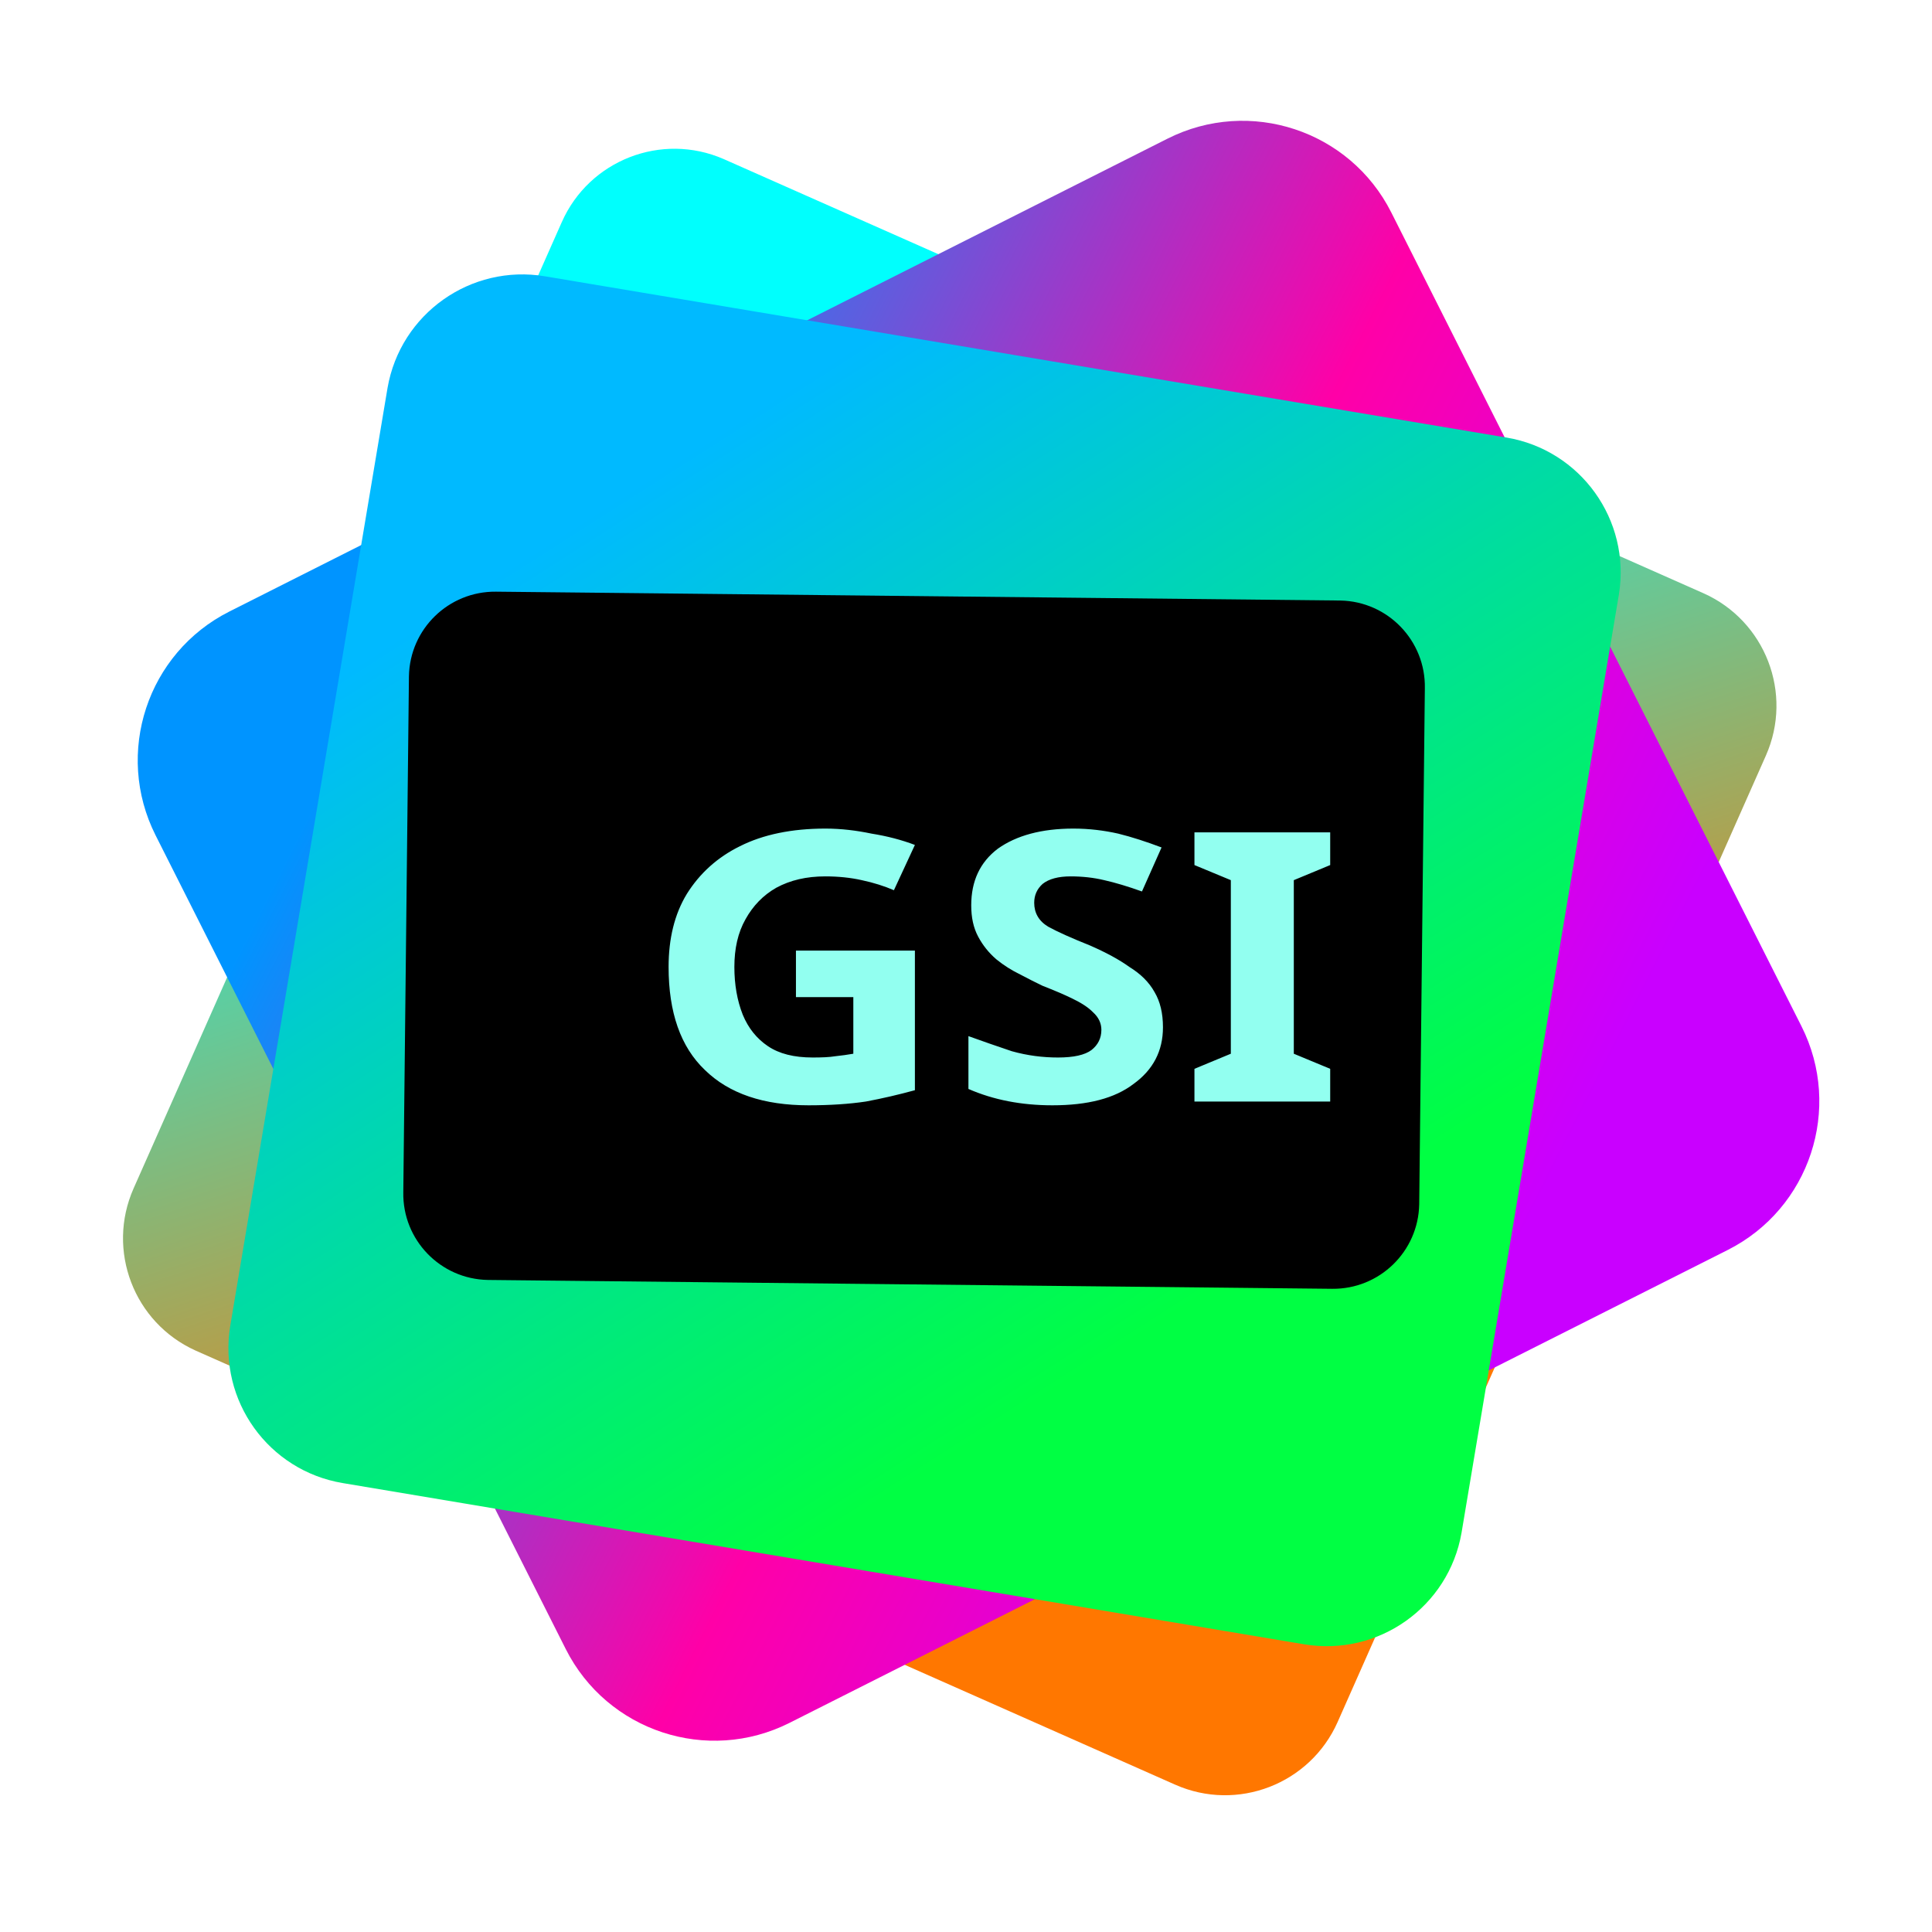
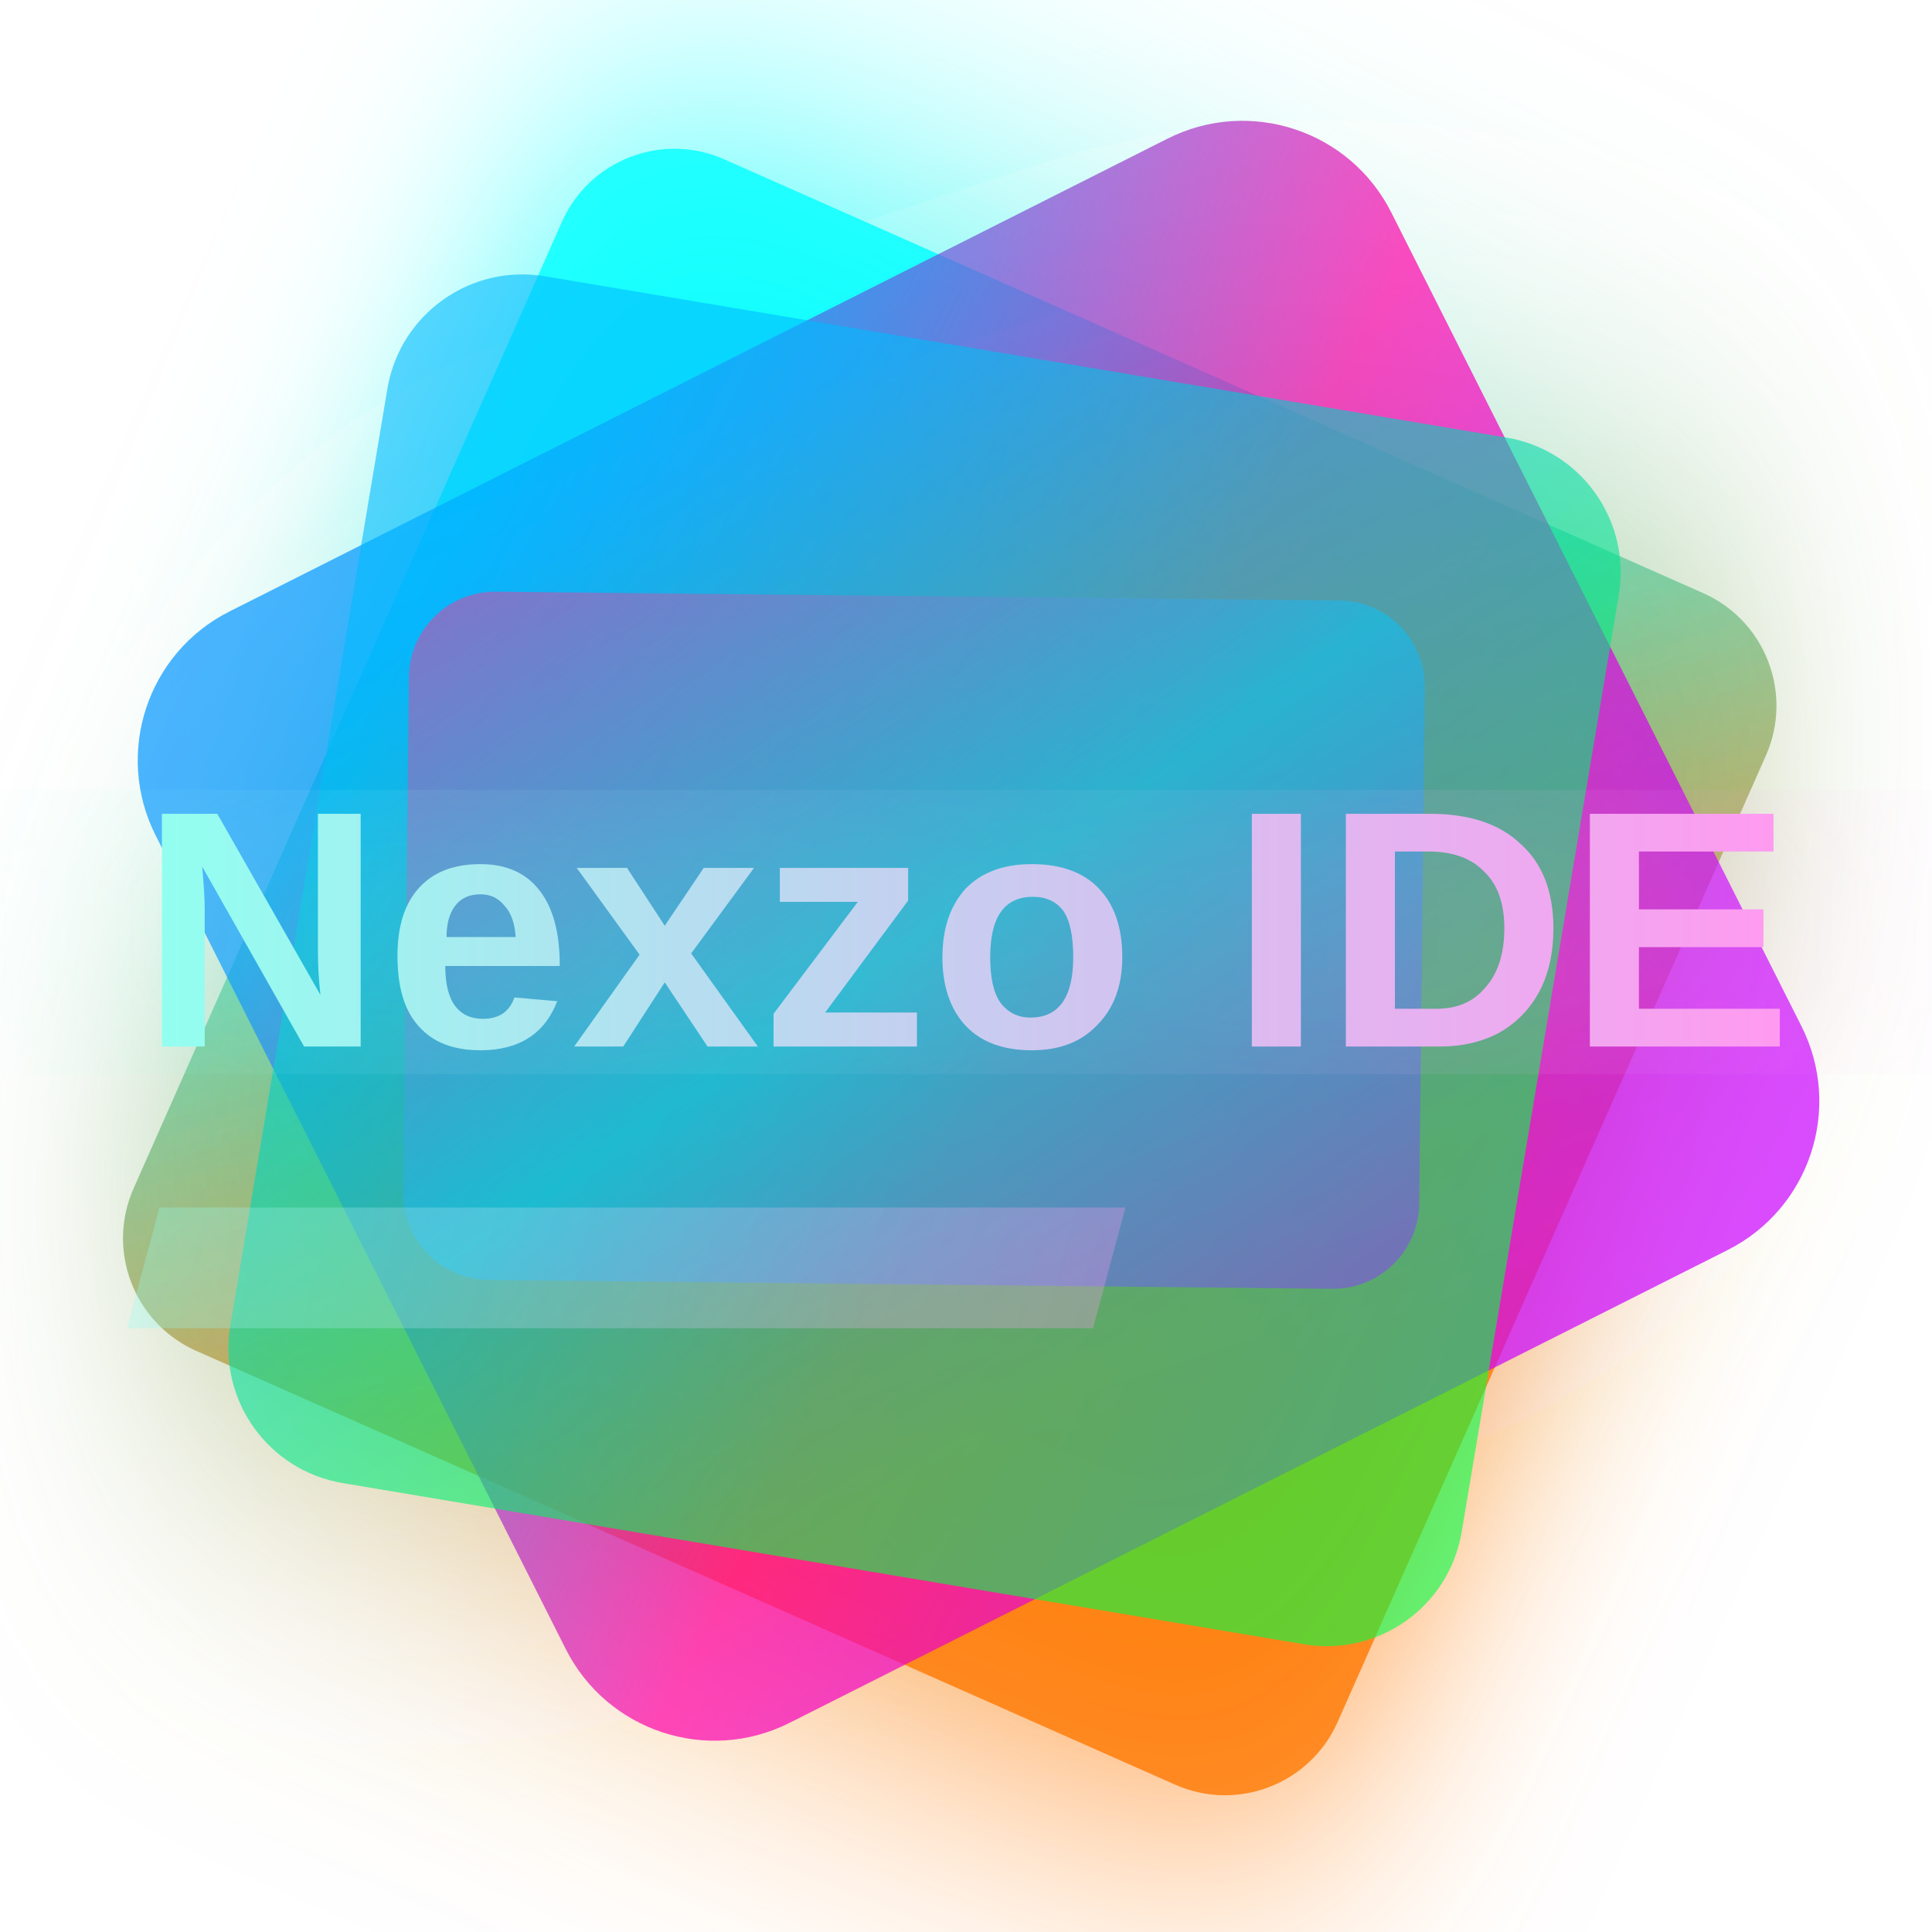
<svg xmlns="http://www.w3.org/2000/svg" x="0%" y="0%" width="100%" height="100%" viewBox="0 0 24.0 24.0">
  <defs>
    <linearGradient id="fillGrad0" x1="18.806%" y1="17.373%" x2="73.604%" y2="76.075%">
-       <stop style="stop-color:rgb(0,255,253); stop-opacity:1.000" offset="0.000%">
-         <animate attributeName="stop-color" dur="3s" repeatCount="indefinite" values="rgb(0,255,253);rgb(255,119,0);rgb(0,255,253)" />
+       <stop style="stop-color:#00FFFF; stop-opacity:1.000" offset="0.000%">
+         <animate attributeName="stop-color" dur="4s" repeatCount="indefinite" values="#00FFFF;#FF7700;#00FFFF" />
      </stop>
-       <stop style="stop-color:rgb(255,119,0); stop-opacity:1.000" offset="100.000%">
-         <animate attributeName="stop-color" dur="3s" repeatCount="indefinite" values="rgb(255,119,0);rgb(0,255,253);rgb(255,119,0)" />
+       <stop style="stop-color:#FF7700; stop-opacity:1.000" offset="100.000%">
+         <animate attributeName="stop-color" dur="4s" repeatCount="indefinite" values="#FF7700;#00FFFF;#FF7700" />
      </stop>
    </linearGradient>
    <linearGradient id="fillGrad1" x1="19.224%" y1="10.356%" x2="81.534%" y2="86.270%">
-       <stop style="stop-color:rgb(0,148,255); stop-opacity:1.000" offset="0.000%">
-         <animate attributeName="stop-color" dur="4s" repeatCount="indefinite" values="rgb(0,148,255);rgb(255,0,167);rgb(201,0,255);rgb(0,148,255)" />
+       <stop style="stop-color:#0094FF; stop-opacity:1.000" offset="0.000%">
+         <animate attributeName="stop-color" dur="5s" repeatCount="indefinite" values="#0094FF;#FF00A7;#C900FF;#0094FF" />
      </stop>
-       <stop style="stop-color:rgb(255,0,167); stop-opacity:1.000" offset="56.939%">
-         <animate attributeName="stop-color" dur="4s" repeatCount="indefinite" values="rgb(255,0,167);rgb(201,0,255);rgb(0,148,255);rgb(255,0,167)" />
+       <stop style="stop-color:#FF00A7; stop-opacity:1.000" offset="56.939%">
+         <animate attributeName="stop-color" dur="5s" repeatCount="indefinite" values="#FF00A7;#C900FF;#0094FF;#FF00A7" />
      </stop>
-       <stop style="stop-color:rgb(201,0,255); stop-opacity:1.000" offset="100.000%">
-         <animate attributeName="stop-color" dur="4s" repeatCount="indefinite" values="rgb(201,0,255);rgb(0,148,255);rgb(255,0,167);rgb(201,0,255)" />
+       <stop style="stop-color:#C900FF; stop-opacity:1.000" offset="100.000%">
+         <animate attributeName="stop-color" dur="5s" repeatCount="indefinite" values="#C900FF;#0094FF;#FF00A7;#C900FF" />
      </stop>
    </linearGradient>
    <linearGradient id="fillGrad2" x1="18.806%" y1="17.373%" x2="73.604%" y2="76.075%">
-       <stop style="stop-color:rgb(0,186,255); stop-opacity:1.000" offset="0.000%">
-         <animate attributeName="stop-color" dur="3s" repeatCount="indefinite" values="rgb(0,186,255);rgb(0,255,67);rgb(0,186,255)" />
+       <stop style="stop-color:#00BAFF; stop-opacity:1.000" offset="0.000%">
+         <animate attributeName="stop-color" dur="3.5s" repeatCount="indefinite" values="#00BAFF;#00FF43;#00BAFF" />
      </stop>
-       <stop style="stop-color:rgb(0,255,67); stop-opacity:1.000" offset="100.000%">
-         <animate attributeName="stop-color" dur="3s" repeatCount="indefinite" values="rgb(0,255,67);rgb(0,186,255);rgb(0,255,67)" />
+       <stop style="stop-color:#00FF43; stop-opacity:1.000" offset="100.000%">
+         <animate attributeName="stop-color" dur="3.5s" repeatCount="indefinite" values="#00FF43;#00BAFF;#00FF43" />
      </stop>
    </linearGradient>
    <linearGradient id="fillGrad3" x1="0%" y1="0%" x2="100%" y2="100%">
-       <stop style="stop-color:rgb(255,50,150); stop-opacity:1.000" offset="0.000%">
-         <animate attributeName="stop-color" dur="2.5s" repeatCount="indefinite" values="rgb(255,50,150);rgb(0,200,255);rgb(150,50,255);rgb(255,50,150)" />
+       <stop style="stop-color:#FF3296; stop-opacity:1.000" offset="0.000%">
+         <animate attributeName="stop-color" dur="3s" repeatCount="indefinite" values="#FF3296;#00C8FF;#9632FF;#FF3296" />
      </stop>
-       <stop style="stop-color:rgb(0,200,255); stop-opacity:1.000" offset="50.000%">
-         <animate attributeName="stop-color" dur="2.5s" repeatCount="indefinite" values="rgb(0,200,255);rgb(150,50,255);rgb(255,50,150);rgb(0,200,255)" />
+       <stop style="stop-color:#00C8FF; stop-opacity:1.000" offset="50.000%">
+         <animate attributeName="stop-color" dur="3s" repeatCount="indefinite" values="#00C8FF;#9632FF;#FF3296;#00C8FF" />
      </stop>
-       <stop style="stop-color:rgb(150,50,255); stop-opacity:1.000" offset="100.000%">
-         <animate attributeName="stop-color" dur="2.5s" repeatCount="indefinite" values="rgb(150,50,255);rgb(255,50,150);rgb(0,200,255);rgb(150,50,255)" />
+       <stop style="stop-color:#9632FF; stop-opacity:1.000" offset="100.000%">
+         <animate attributeName="stop-color" dur="3s" repeatCount="indefinite" values="#9632FF;#FF3296;#00C8FF;#9632FF" />
      </stop>
    </linearGradient>
-     <linearGradient id="fillGrad4" x1="1.544%" y1="27.541%" x2="102.827%" y2="83.847%">
-       <stop style="stop-color:rgb(0,255,198); stop-opacity:1.000" offset="0.000%">
-         <animate attributeName="stop-color" dur="3s" repeatCount="indefinite" values="rgb(0,255,198);rgb(0,223,255);rgb(0,255,198)" />
+     <linearGradient id="textGradient" x1="0%" y1="0%" x2="100%" y2="0%">
+       <stop offset="0%" style="stop-color:#92fff0;stop-opacity:1">
+         <animate attributeName="stop-color" dur="4s" repeatCount="indefinite" values="#92fff0;#ff9af0;#92fff0" />
      </stop>
-       <stop style="stop-color:rgb(0,223,255); stop-opacity:1.000" offset="100.000%">
-         <animate attributeName="stop-color" dur="3s" repeatCount="indefinite" values="rgb(0,223,255);rgb(0,255,198);rgb(0,223,255)" />
+       <stop offset="100%" style="stop-color:#ff9af0;stop-opacity:1">
+         <animate attributeName="stop-color" dur="4s" repeatCount="indefinite" values="#ff9af0;#92fff0;#ff9af0" />
      </stop>
    </linearGradient>
+     <filter id="glow">
+       <feGaussianBlur stdDeviation="2.5" result="coloredBlur" />
+       <feMerge>
+         <feMergeNode in="coloredBlur" />
+         <feMergeNode in="SourceGraphic" />
+       </feMerge>
+     </filter>
  </defs>
-   <path fill="url(#fillGrad0)" stroke="#000000" stroke-width="0.24" stroke-opacity="0.000" fill-opacity="1.0" d="M 5.14,3.98 L 18.45,3.98 A 1.53 1.53 0 0 1 19.98,5.51 L 19.98,18.64 A 1.53 1.53 0 0 1 18.45,20.17 L 5.14,20.17 A 1.53 1.53 0 0 1 3.62,18.64 L 3.62,5.51 A 1.53 1.53 0 0 1 5.14,3.98 z" transform="rotate(-336.10 11.80 12.07)" fill-rule="nonzero" stroke-linecap="square" stroke-linejoin="miter" />
-   <path fill="url(#fillGrad1)" stroke="#000000" stroke-width="0.24" stroke-opacity="0.000" fill-opacity="1.0" d="M 5.63,3.83 L 18.68,3.83 A 2.07 2.07 0 0 1 20.75,5.90 L 20.75,17.22 A 2.07 2.07 0 0 1 18.68,19.29 L 5.63,19.29 A 2.07 2.07 0 0 1 3.56,17.22 L 3.56,5.90 A 2.07 2.07 0 0 1 5.63,3.83 z" transform="rotate(-26.75 12.16 11.56)" fill-rule="nonzero" stroke-linecap="square" stroke-linejoin="miter" />
-   <path fill="url(#fillGrad2)" stroke="#000000" stroke-width="0.24" stroke-opacity="0.000" fill-opacity="1.0" d="M 5.43,4.33 L 17.54,4.33 A 1.70 1.70 0 0 1 19.24,6.02 L 19.24,17.84 A 1.70 1.70 0 0 1 17.54,19.53 L 5.43,19.53 A 1.70 1.70 0 0 1 3.73,17.84 L 3.73,6.02 A 1.70 1.70 0 0 1 5.43,4.33 z" transform="rotate(-350.48 11.49 11.93)" fill-rule="nonzero" stroke-linecap="square" stroke-linejoin="miter" />
-   <path fill="#000" stroke="#000000" stroke-width="0.24" stroke-opacity="0.000" fill-opacity="1.000" d="M 6.16,7.35 L 16.65,7.46 A 1.07 1.07 0 0 1 17.70,8.55 L 17.63,14.96 A 1.07 1.07 0 0 1 16.55,16.01 L 6.06,15.90 A 1.07 1.07 0 0 1 5.01,14.81 L 5.08,8.40 A 1.07 1.07 0 0 1 6.16,7.35 z" fill-rule="nonzero" stroke-linecap="square" stroke-linejoin="miter" />
-   <text stroke="#000000" stroke-width="0.24" stroke-opacity="0.000" fill-opacity="0" transform="rotate(-0.0 10.96135 11.7783) scale(1.112621 1.0)" font-family="default" font-size="4.691" font-weight="bold" text-anchor="start">
-     <tspan x="6.156" y="13.684">GSI</tspan>
-   </text>
-   <text fill="#92fff0" stroke-width="0" fill-opacity="1.0" transform="rotate(-0.0 10.96135 11.7783) scale(1.112621 1.0)" font-family="default" font-size="4.691" font-weight="bold" text-anchor="start">
-     <tspan x="7.198" y="13.684">GSI</tspan>
-   </text>
+   <path fill="url(#fillGrad0)" stroke="none" fill-opacity="0.8" d="M 5.14,3.98 L 18.45,3.98 A 1.53 1.53 0 0 1 19.98,5.51 L 19.98,18.64 A 1.53 1.53 0 0 1 18.45,20.17 L 5.14,20.17 A 1.53 1.53 0 0 1 3.62,18.64 L 3.62,5.51 A 1.53 1.53 0 0 1 5.14,3.98 z" transform="rotate(-336.10 11.80 12.07)" filter="url(#glow)" />
+   <path fill="url(#fillGrad1)" stroke="none" fill-opacity="0.7" d="M 5.63,3.83 L 18.68,3.83 A 2.07 2.07 0 0 1 20.75,5.90 L 20.75,17.22 A 2.07 2.07 0 0 1 18.68,19.29 L 5.63,19.29 A 2.07 2.07 0 0 1 3.56,17.22 L 3.56,5.90 A 2.07 2.07 0 0 1 5.63,3.83 z" transform="rotate(-26.75 12.16 11.56)" />
+   <path fill="url(#fillGrad2)" stroke="none" fill-opacity="0.6" d="M 5.43,4.33 L 17.54,4.33 A 1.70 1.70 0 0 1 19.24,6.02 L 19.24,17.84 A 1.70 1.70 0 0 1 17.54,19.53 L 5.43,19.53 A 1.70 1.70 0 0 1 3.73,17.84 L 3.73,6.02 A 1.70 1.70 0 0 1 5.43,4.33 z" transform="rotate(-350.48 11.49 11.93)" />
+   <path fill="url(#fillGrad3)" stroke="none" fill-opacity="0.5" d="M 6.16,7.35 L 16.65,7.46 A 1.07 1.07 0 0 1 17.70,8.55 L 17.63,14.96 A 1.07 1.07 0 0 1 16.55,16.01 L 6.06,15.90 A 1.07 1.07 0 0 1 5.01,14.81 L 5.08,8.40 A 1.07 1.07 0 0 1 6.16,7.35 z" />
+   <text x="12" y="13" text-anchor="middle" font-family="Arial, sans-serif" font-size="4.2" font-weight="bold" fill="url(#textGradient)" filter="url(#glow)">Nexzo IDE</text>
+   <rect x="6" y="15" width="12" height="1.5" fill="url(#textGradient)" opacity="0.3" transform="skewX(-15)" />
</svg>
